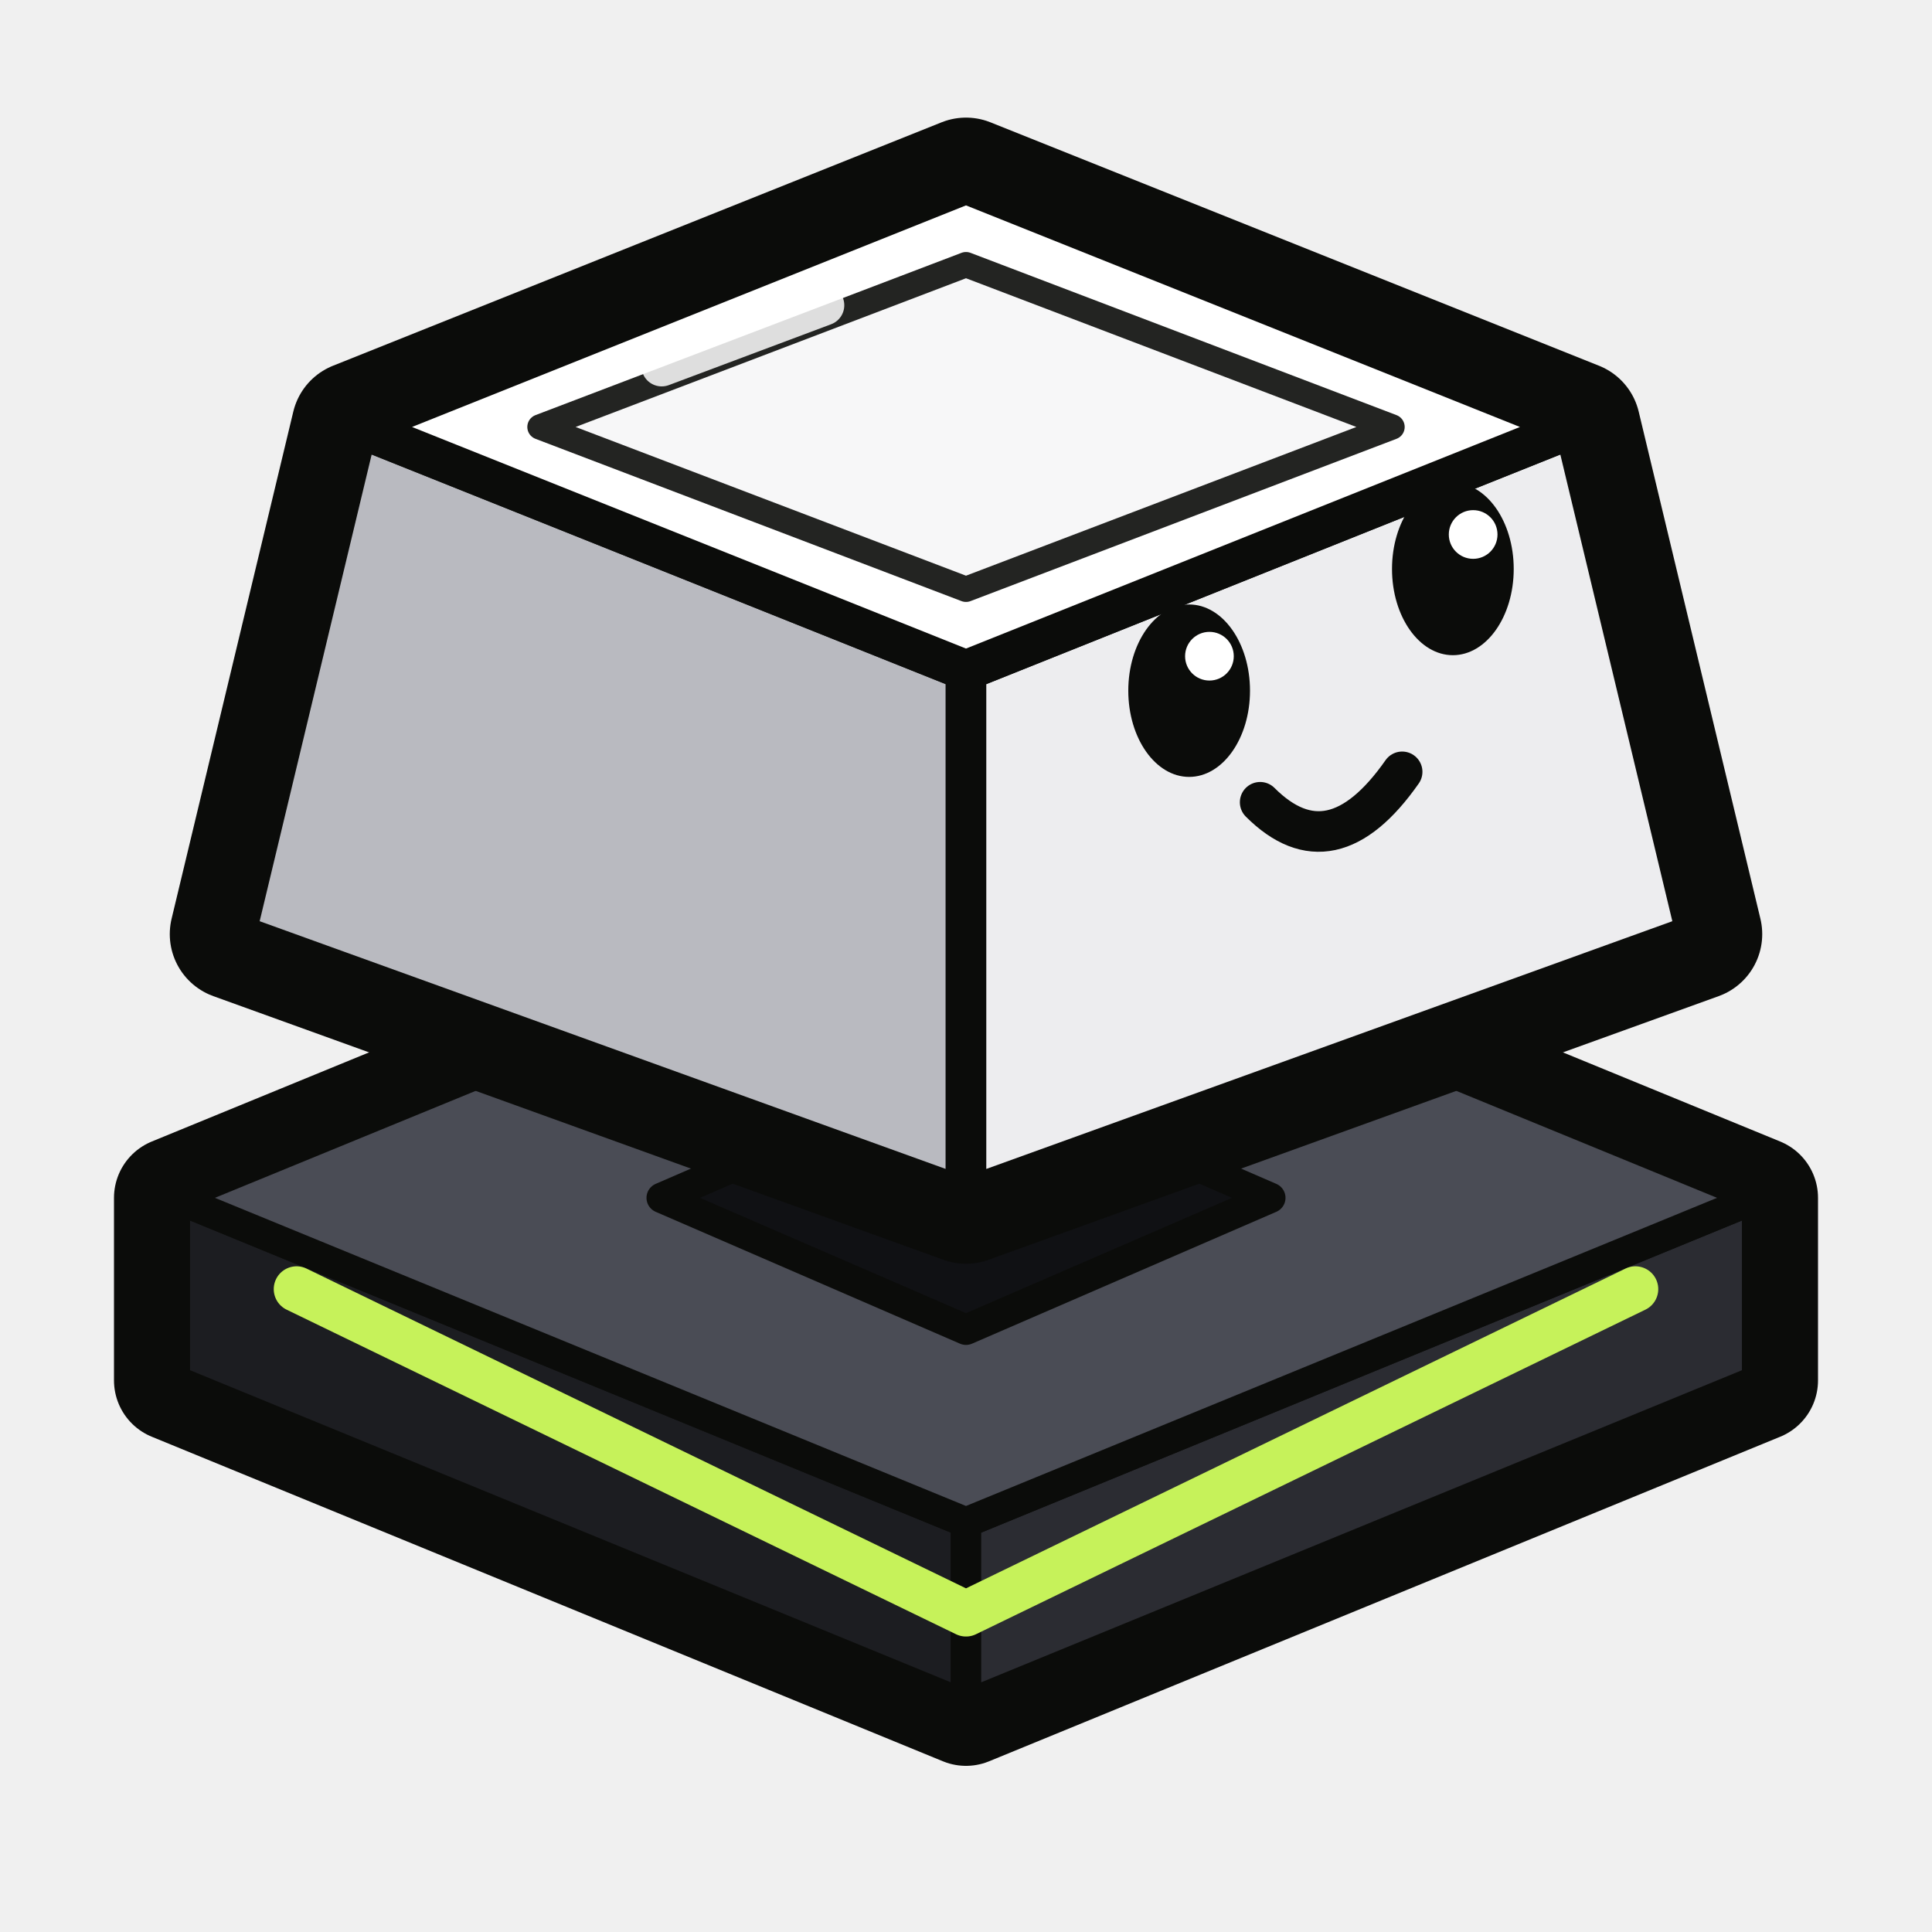
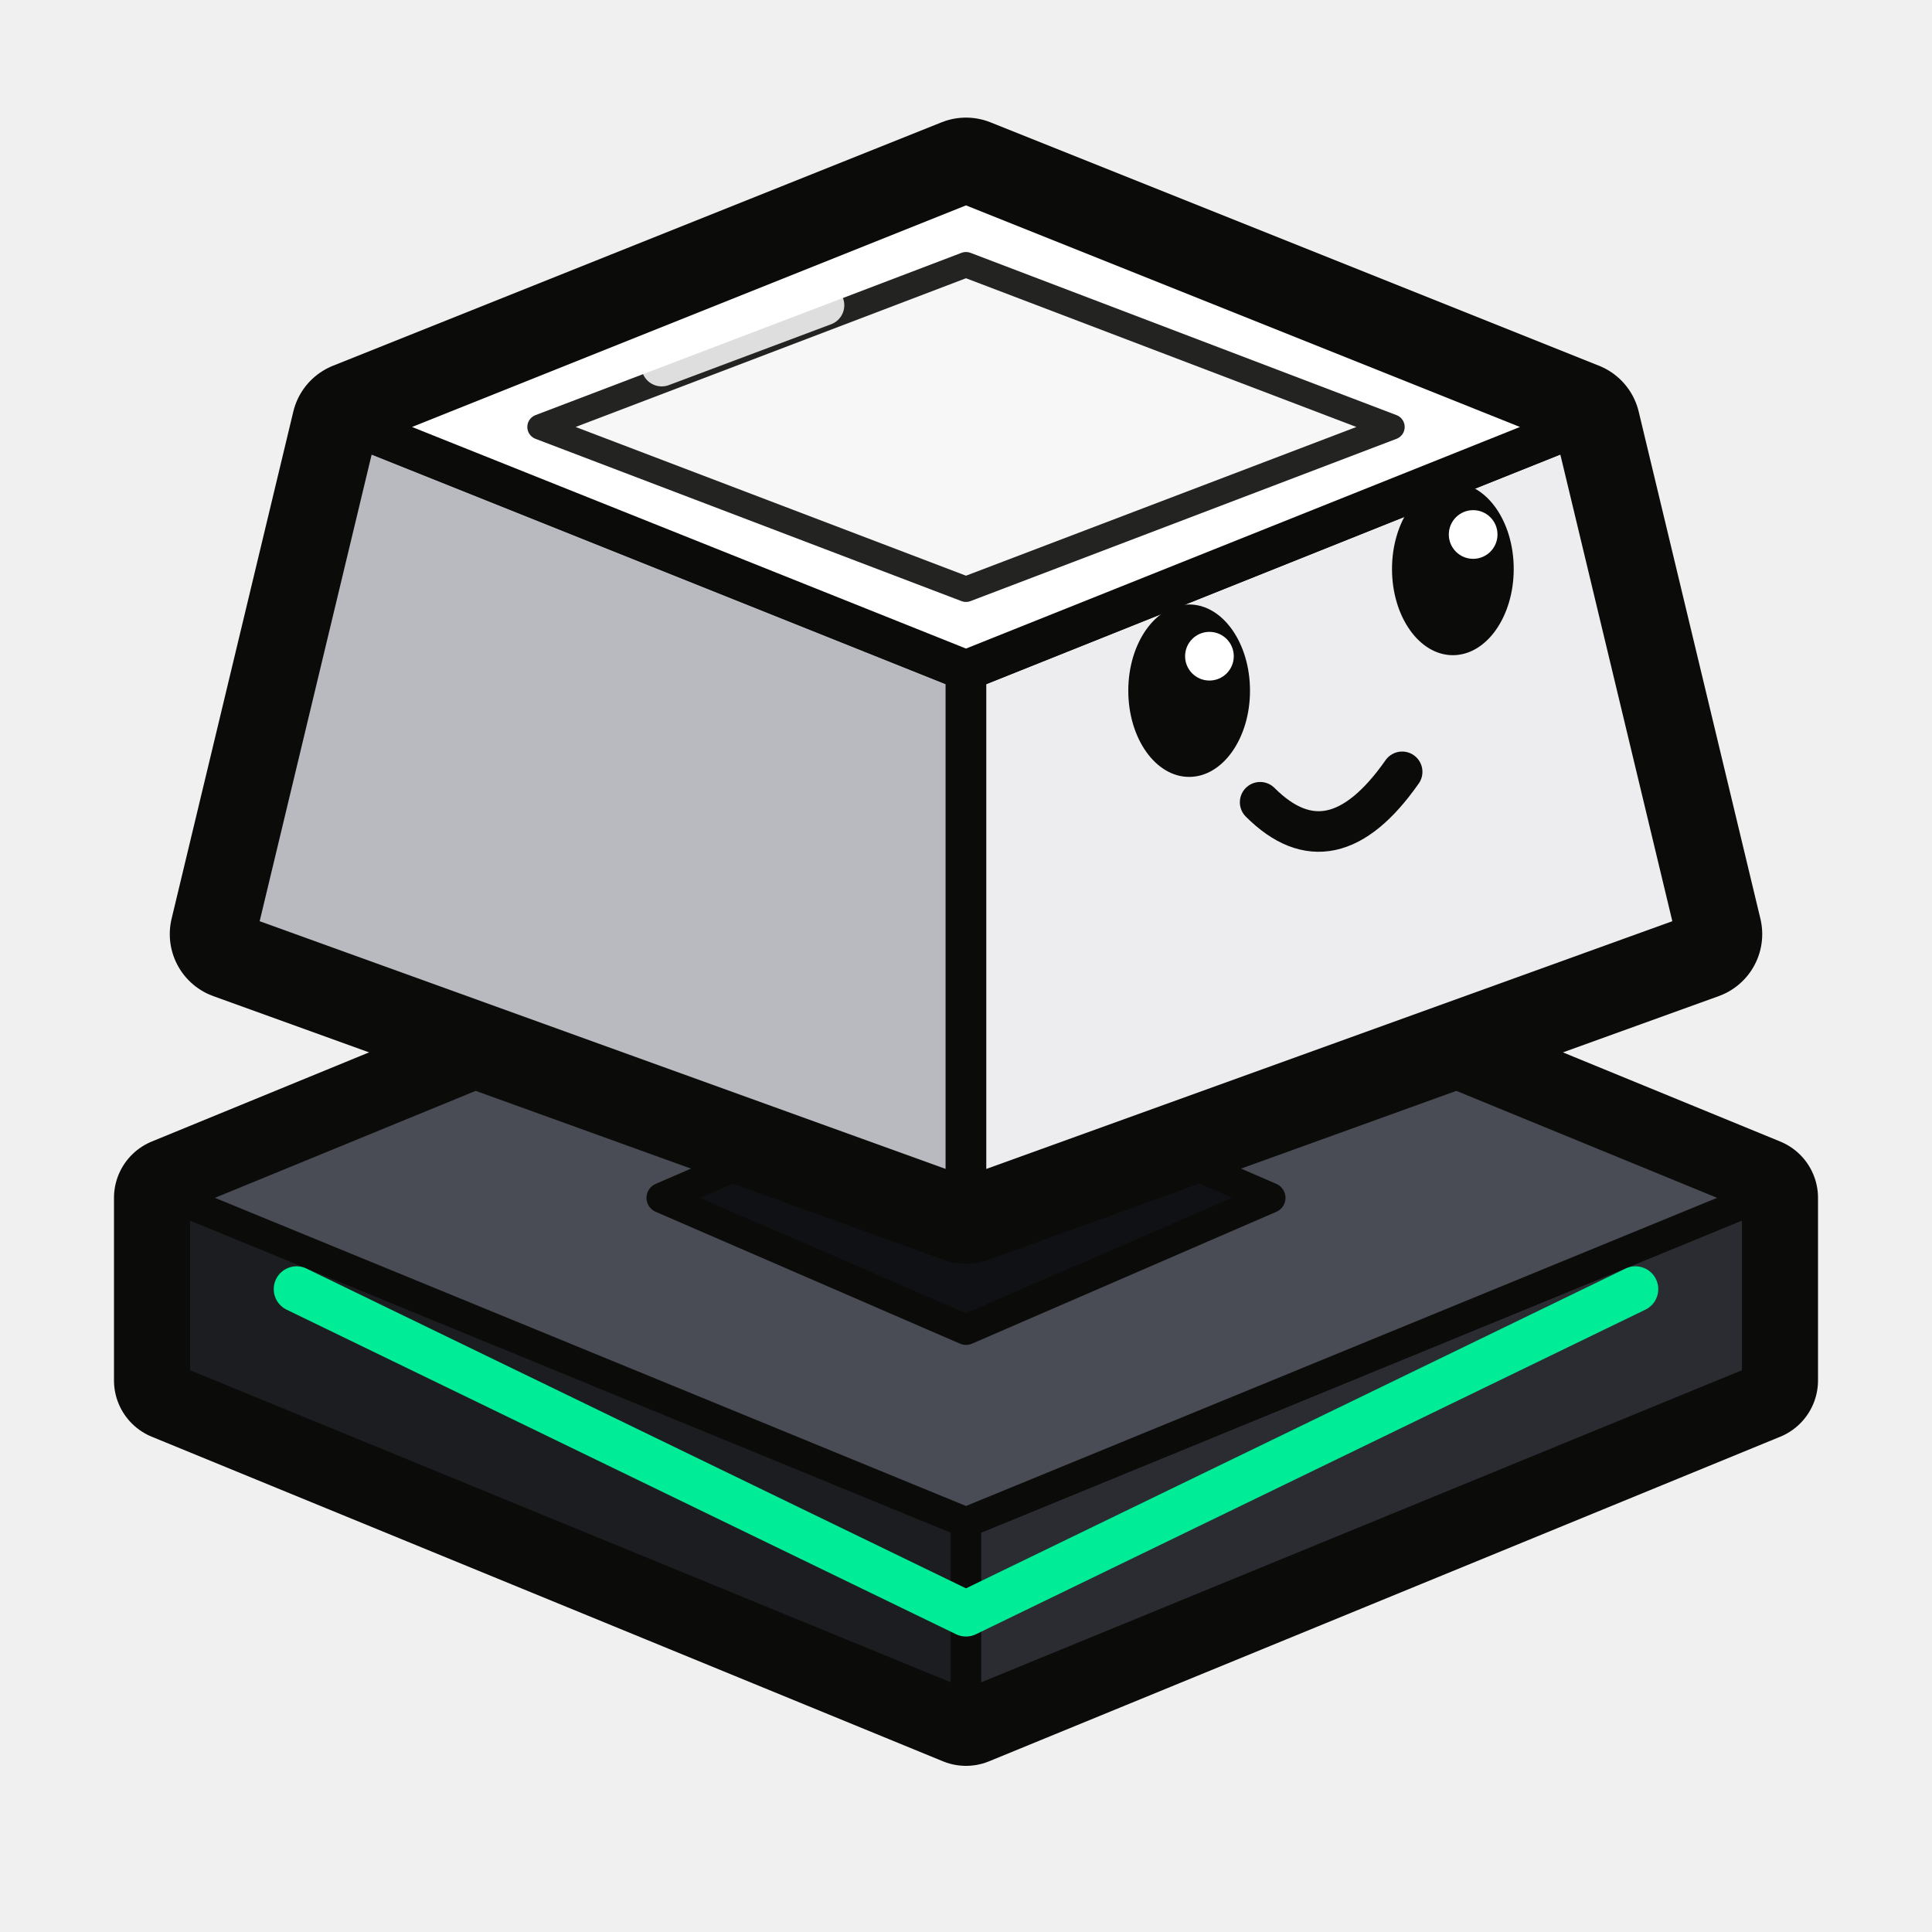
<svg xmlns="http://www.w3.org/2000/svg" viewBox="40 52 160 160">
  <g transform="translate(120 126) scale(0.84) translate(-120 -146)">
    <path d="M120.0 144.0 L198.0 176.0 L198.0 194.0 L120.0 226.0 L42.0 194.0 L42.0 176.0 Z" fill="#0B0C0A" stroke="#0B0C0A" stroke-width="12" stroke-linejoin="round" />
    <path d="M42.0 176.0 L120.0 208.0 L120.0 226.0 L42.0 194.0 Z" fill="#1C1D21" stroke="#0B0C0A" stroke-width="3" stroke-linejoin="round" />
    <path d="M120.0 208.0 L198.0 176.0 L198.0 194.0 L120.0 226.0 Z" fill="#2B2C32" stroke="#0B0C0A" stroke-width="3" stroke-linejoin="round" />
    <path d="M120.0 144.0 L198.0 176.0 L120.0 208.0 L42.0 176.0 Z" fill="#4A4C55" stroke="#0B0C0A" stroke-width="3" stroke-linejoin="round" />
    <path d="M120.0 163.0 L150.0 176.0 L120.0 189.0 L90.0 176.0 Z" fill="#101114" stroke="#0B0C0A" stroke-width="3" stroke-linejoin="round" />
-     <path d="M54 185 L120 217 L186 185" fill="none" stroke="#C6F25A" stroke-width="4.5" stroke-linecap="round" stroke-linejoin="round" />
-     <g fill="#C6F25A" stroke="#0B0C0A" stroke-width="3" stroke-linejoin="round">
+     <path d="M54 185 L120 217 L186 185" fill="none" stroke="#00ec97" stroke-width="4.5" stroke-linecap="round" stroke-linejoin="round" />
+     <g fill="#00ec97" stroke="#0B0C0A" stroke-width="3" stroke-linejoin="round">
      <rect x="114" y="148" width="12" height="30" rx="3" />
      <rect x="105" y="151" width="30" height="9" rx="3" />
    </g>
    <path d="M120.0 76.0 L180.0 100.0 L192.0 150.0 L120.0 176.0 L48.0 150.0 L60.0 100.0 Z" fill="#0B0C0A" stroke="#0B0C0A" stroke-width="13" stroke-linejoin="round" />
    <path d="M60.0 100.0 L120.0 124.0 L120.0 176.0 L48.0 150.0 Z" fill="#B9BAC0" stroke="#0B0C0A" stroke-width="4" stroke-linejoin="round" />
    <path d="M120.0 124.0 L180.0 100.0 L192.0 150.0 L120.0 176.0 Z" fill="#EDEDEF" stroke="#0B0C0A" stroke-width="4" stroke-linejoin="round" />
    <path d="M120.0 76.0 L180.0 100.0 L120.0 124.0 L60.0 100.0 Z" fill="#FFFFFF" stroke="#0B0C0A" stroke-width="4" stroke-linejoin="round" />
    <path d="M120.0 84.0 L162.0 100.0 L120.0 116.0 L78.0 100.0 Z" fill="#F6F6F7" stroke="#0B0C0A" stroke-width="2.5" stroke-linejoin="round" opacity=".9" />
    <path d="M90 94 L106 88" stroke="#fff" stroke-width="4" stroke-linecap="round" opacity=".85" />
    <ellipse cx="142" cy="126" rx="6" ry="8.5" fill="#0B0C0A" />
    <circle cx="144" cy="122.6" r="2.4" fill="#fff" />
    <ellipse cx="168" cy="114" rx="6" ry="8.5" fill="#0B0C0A" />
    <circle cx="170" cy="110.6" r="2.4" fill="#fff" />
    <path d="M149 137 q7 7 14 -3" fill="none" stroke="#0B0C0A" stroke-width="4" stroke-linecap="round" />
  </g>
</svg>
